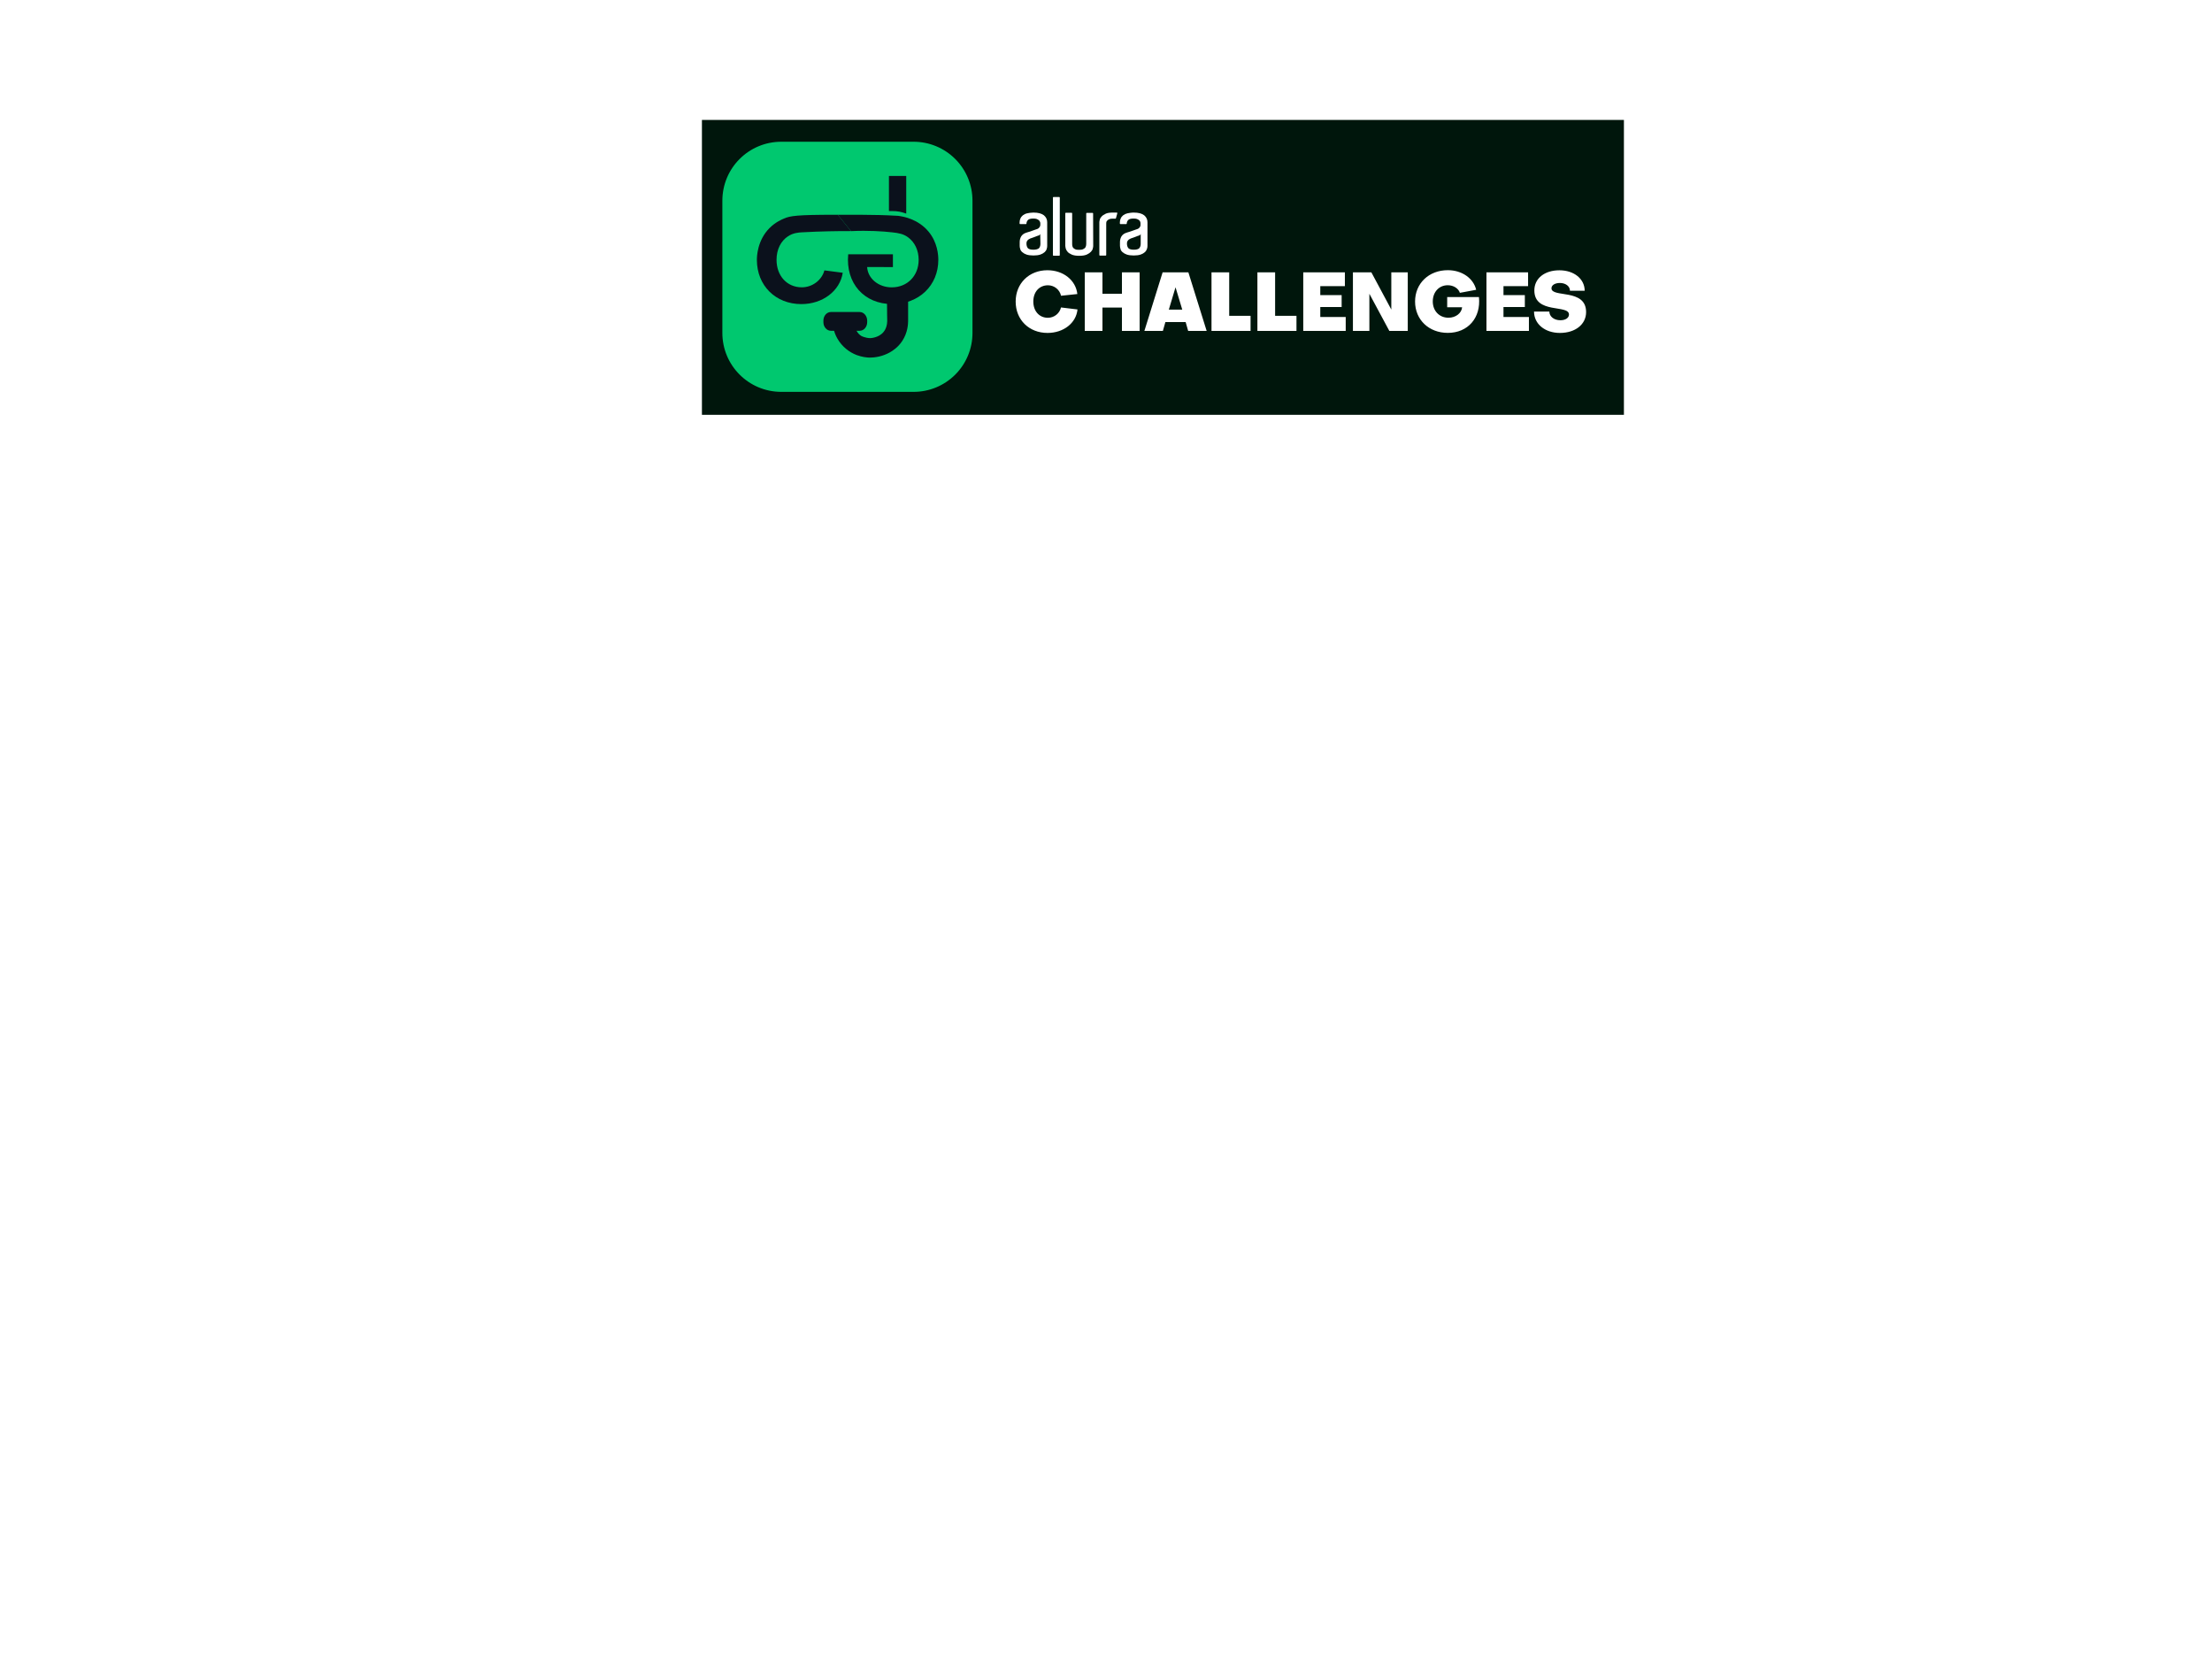
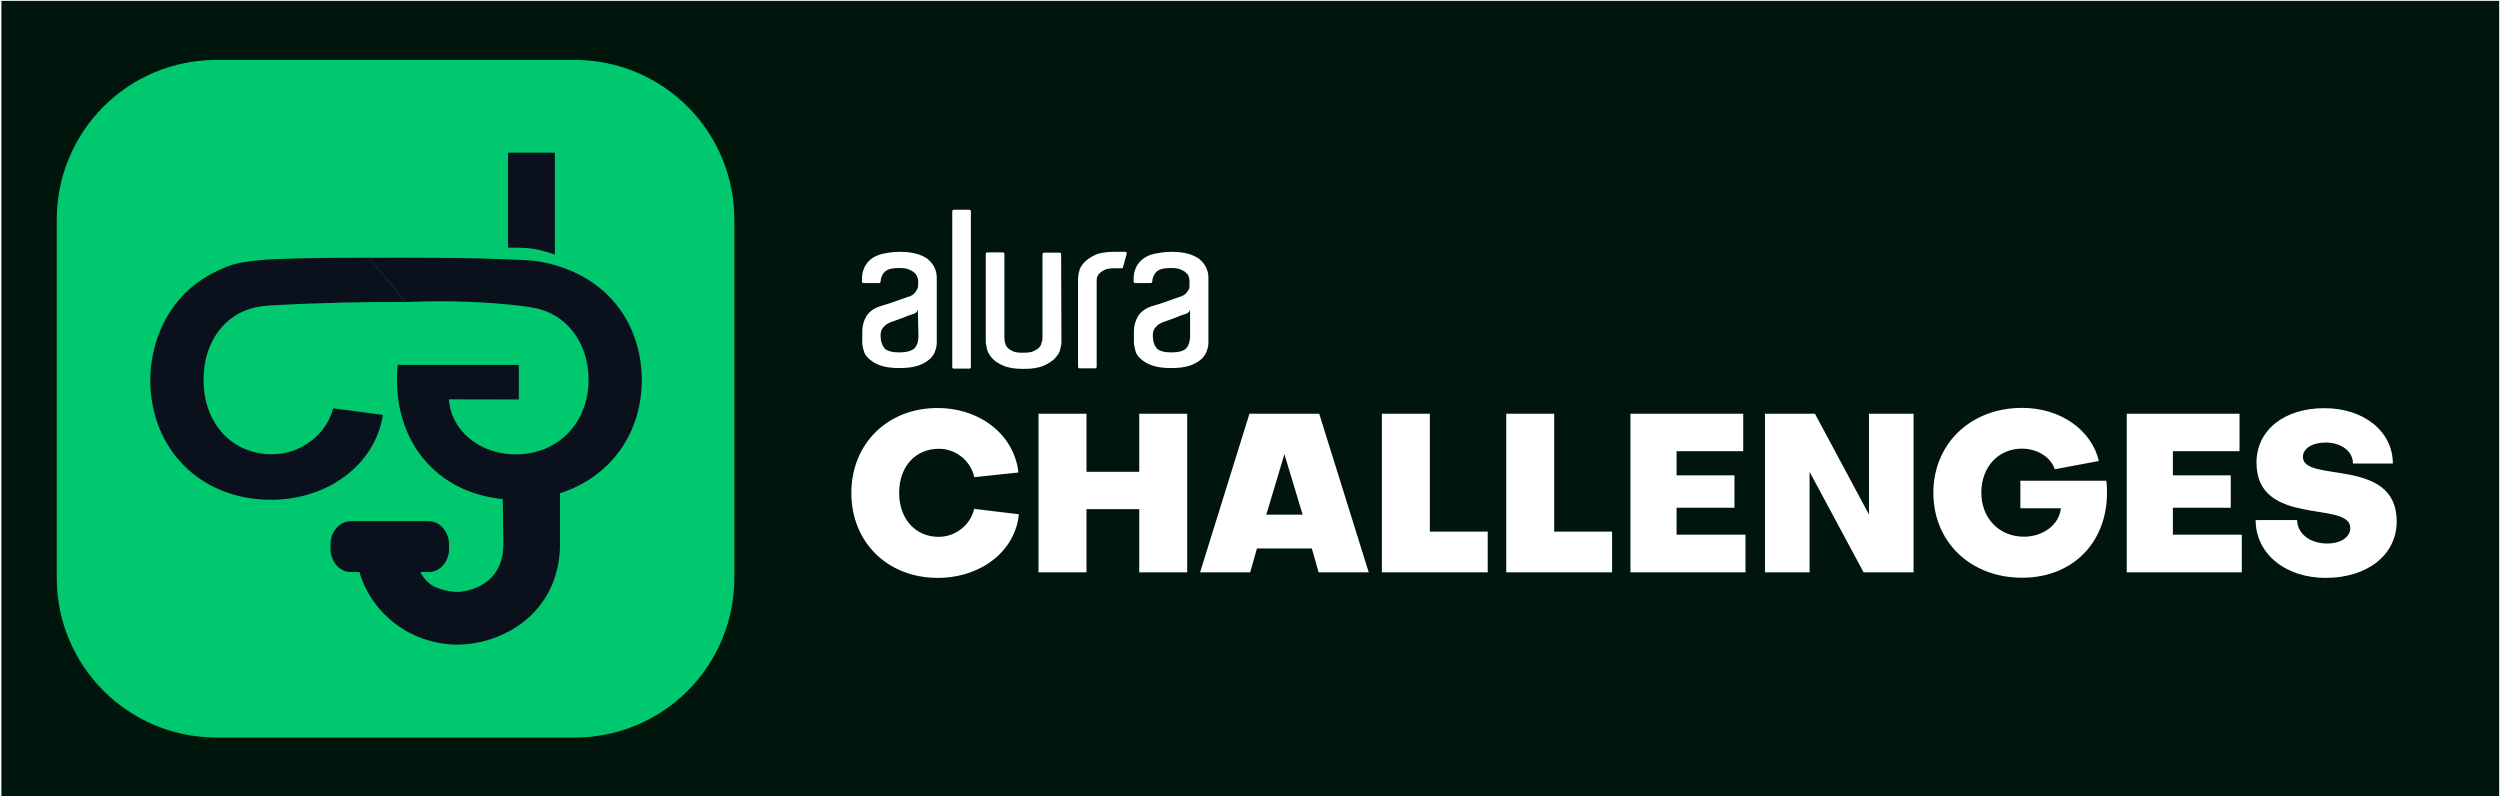
- <svg xmlns="http://www.w3.org/2000/svg" version="1.1" width="1920" height="1440" viewBox="0 0 640 480" xml:space="preserve">
+ <svg xmlns="http://www.w3.org/2000/svg" version="1.1" width="267" height="85" viewBox="0 0 267 85" xml:space="preserve">
  <defs>
</defs>
-   <g transform="matrix(1 0 0 1 336.47 77.36)">
+   <g transform="matrix(1 0 0 1 133.53 42.75)">
    <g style="">
      <g transform="matrix(2.47 0 0 0.79 0 0)">
        <polygon style="stroke: rgb(0,22,12); stroke-width: 8; stroke-dasharray: none; stroke-linecap: butt; stroke-dashoffset: 0; stroke-linejoin: miter; stroke-miterlimit: 4; fill: rgb(0,22,12); fill-rule: nonzero; opacity: 1;" points="-50,-50 -50,50 50,50 50,-50 " />
      </g>
      <g transform="matrix(1 0 0 1 -0.97 1.65)">
        <g style="">
          <g transform="matrix(1 0 0 1 -90.32 -1.82)">
            <path style="stroke: none; stroke-width: 1; stroke-dasharray: none; stroke-linecap: butt; stroke-dashoffset: 0; stroke-linejoin: miter; stroke-miterlimit: 4; fill: rgb(0,200,111); fill-rule: nonzero; opacity: 1;" transform=" translate(-36.18, -36.18)" d="M 17.067 0 h 38.235 a 17.037 17.037 0 0 1 17.066 17.063 v 38.242 a 17.027 17.027 0 0 1 -17.066 17.063 H 17.067 C 7.629 72.368 0 64.744 0 55.305 V 17.079 C 0 7.624 7.614 0 17.067 0 z" stroke-linecap="round" />
          </g>
          <g transform="matrix(1 0 0 1 -102.9 -3.95)">
            <path style="stroke: none; stroke-width: 1; stroke-dasharray: none; stroke-linecap: butt; stroke-dashoffset: 0; stroke-linejoin: miter; stroke-miterlimit: 4; fill: rgb(11,17,28); fill-rule: nonzero; opacity: 1;" transform=" translate(-23.6, -34.04)" d="M 34.834 37.898 c -0.82 5.278 -5.824 9.068 -11.983 9.068 c -7.447 0 -12.862 -5.368 -12.862 -12.797 c 0 -0.917 0.091 -5.654 3.701 -9.248 c 1.638 -1.625 3.338 -2.361 4.126 -2.707 c 1.835 -0.782 3.7 -1.098 14.94 -1.098 h 0.637 c 1.274 1.58 2.548 3.158 3.822 4.722 c -3.7 -0.015 -8.782 0.06 -14.227 0.361 c -1.001 0.06 -2.503 0.165 -3.99 1.143 c -2.062 1.353 -3.32 3.79 -3.32 6.812 c 0 4.662 3.048 7.955 7.31 7.955 c 3.049 0 5.794 -2.075 6.537 -4.902 l 5.309 0.691 z" stroke-linecap="round" />
          </g>
          <g transform="matrix(1 0 0 1 -78.56 -9.56)">
            <path style="stroke: none; stroke-width: 1; stroke-dasharray: none; stroke-linecap: butt; stroke-dashoffset: 0; stroke-linejoin: miter; stroke-miterlimit: 4; fill: rgb(11,17,28); fill-rule: nonzero; opacity: 1;" transform=" translate(-47.94, -28.45)" d="M 41.887 36.259 c 0.197 3.323 3.291 5.88 7.113 5.88 c 4.536 0 7.797 -3.354 7.797 -7.955 c 0 -2.797 -1.153 -5.113 -3.05 -6.511 c -1.38 -1.023 -2.805 -1.248 -4.565 -1.444 c -2.836 -0.316 -6.886 -0.586 -11.967 -0.36 c -1.274 -1.581 -2.547 -3.16 -3.822 -4.723 a 376.08 376.08 0 0 1 7.16 0 c 4.155 0.03 6.248 0.106 7.31 0.15 c 1.805 0.076 2.7 0.121 3.018 0.151 c 1.198 0.166 5.658 0.797 8.797 4.587 c 2.564 3.097 2.806 6.706 2.806 8.15 c 0 7.414 -5.581 12.797 -13.347 12.797 c -8.13 0 -13.514 -6.045 -12.726 -14.406 h 12.938 v 3.7 l -7.462 -0.016 z M 53.202 20.8 c -0.303 -0.105 -0.713 -0.24 -1.213 -0.376 c -0.273 -0.075 -0.486 -0.135 -0.759 -0.18 c -0.758 -0.15 -1.365 -0.165 -2.123 -0.18 c -0.228 0 -0.531 -0.016 -0.91 0 V 9.913 h 5.005 v 10.886 z" stroke-linecap="round" />
          </g>
          <g transform="matrix(1 0 0 1 -83.57 16.39)">
            <path style="stroke: rgb(11,17,28); stroke-width: 2; stroke-dasharray: none; stroke-linecap: butt; stroke-dashoffset: 0; stroke-linejoin: miter; stroke-miterlimit: 4; fill: rgb(11,17,28); fill-rule: nonzero; opacity: 1;" transform=" translate(-42.93, -54.4)" d="M 37.458 53.785 c 0.076 0.376 0.47 2.226 2.29 3.309 c 0 0 1.35 0.722 3.049 0.737 c 0.197 0 2.79 -0.09 4.49 -2 c 1.289 -1.46 1.38 -3.188 1.41 -3.91 c 0.015 -0.196 0 -0.21 -0.03 -2.06 c -0.015 -0.948 -0.03 -1.715 -0.03 -2.226 c 0.637 0.06 1.41 0.075 2.305 0 c 0.698 -0.06 1.32 -0.18 1.805 -0.3 v 4.571 c -0.015 0.752 -0.091 3.022 -1.547 5.218 c -1.077 1.639 -2.518 2.571 -3.322 3.007 a 10.865 10.865 0 0 1 -5.49 1.324 c -0.501 -0.03 -1.73 -0.12 -3.17 -0.662 a 9.876 9.876 0 0 1 -2.746 -1.594 a 9.9 9.9 0 0 1 -2.305 -2.707 a 8.726 8.726 0 0 1 -1.047 -2.767 c 1.441 0.015 2.882 0.045 4.338 0.06 z" stroke-linecap="round" />
          </g>
          <g transform="matrix(1 0 0 1 -90.93 13.98)">
            <path style="stroke: none; stroke-width: 1; stroke-dasharray: none; stroke-linecap: butt; stroke-dashoffset: 0; stroke-linejoin: miter; stroke-miterlimit: 4; fill: rgb(11,17,28); fill-rule: nonzero; opacity: 1;" transform=" translate(-35.57, -51.99)" d="M 39.733 49.274 h -8.327 c -1.198 0 -2.169 1.113 -2.169 2.481 v 0.467 c 0 1.368 0.97 2.48 2.17 2.48 h 8.326 c 1.198 0 2.17 -1.112 2.17 -2.48 v -0.468 c -0.016 -1.368 -0.987 -2.48 -2.17 -2.48 z" stroke-linecap="round" />
          </g>
          <g transform="matrix(1 0 0 1 41.91 18.21)">
            <path style="stroke: none; stroke-width: 1; stroke-dasharray: none; stroke-linecap: butt; stroke-dashoffset: 0; stroke-linejoin: miter; stroke-miterlimit: 4; fill: none; fill-rule: evenodd; opacity: 1;" transform=" translate(-168.41, -56.21)" d="M 83.951 37.071 h 168.928 v 38.282 H 83.951 z" stroke-linecap="round" />
          </g>
          <g transform="matrix(1 0 0 1 40.89 8.24)">
            <path style="stroke: none; stroke-width: 1; stroke-dasharray: none; stroke-linecap: butt; stroke-dashoffset: 0; stroke-linejoin: miter; stroke-miterlimit: 4; fill: rgb(255,255,255); fill-rule: nonzero; opacity: 1;" transform=" translate(-167.4, -46.24)" d="M 102.763 48.522 c -0.377 3.929 -4.034 6.795 -8.673 6.795 c -5.349 0 -9.217 -3.807 -9.217 -9.07 c 0 -5.248 3.868 -9.07 9.187 -9.07 c 4.593 0 8.22 2.882 8.658 6.886 l -4.714 0.5 a 3.875 3.875 0 0 0 -3.778 -3.033 c -2.523 0 -4.246 1.911 -4.246 4.702 c 0 2.79 1.738 4.702 4.216 4.702 c 1.813 0 3.4 -1.259 3.793 -2.988 l 4.774 0.576 z m 2.101 6.204 V 37.784 h 5.122 v 6.203 h 5.636 v -6.203 h 5.122 v 16.942 h -5.122 v -6.75 h -5.636 v 6.75 h -5.122 z m 35.266 0 h -5.349 l -0.725 -2.548 h -5.863 l -0.725 2.548 h -5.35 l 5.274 -16.942 h 7.45 l 5.288 16.942 z m -10.94 -6.158 h 3.884 l -1.95 -6.461 l -1.934 6.46 z m 12.345 6.158 V 37.784 h 5.122 v 12.589 h 6.18 v 4.353 h -11.302 z m 13.282 0 V 37.784 h 5.122 v 12.589 h 6.18 v 4.353 h -11.302 z m 25.55 -4.02 v 4.02 h -12.284 V 37.784 h 12.043 v 4.004 h -7.117 v 2.579 h 6.18 v 3.458 h -6.18 v 2.881 z m 13.191 -2.153 V 37.784 h 4.76 v 16.942 h -5.334 l -5.772 -10.739 v 10.739 h -4.759 V 37.784 h 5.333 z m 16.168 -0.622 v -2.988 h 9.187 c 0.62 6.006 -3.189 10.359 -9.006 10.359 c -5.485 0 -9.474 -3.807 -9.474 -9.07 c 0 -5.248 3.99 -9.07 9.474 -9.07 c 4.125 0 7.42 2.366 8.205 5.673 l -4.714 0.88 c -0.408 -1.275 -1.844 -2.2 -3.506 -2.2 c -2.523 0 -4.336 1.957 -4.336 4.702 c 0 2.715 1.888 4.702 4.548 4.702 c 2.07 0 3.792 -1.305 3.943 -3.034 h -4.321 v 0.046 z m 23.647 2.775 v 4.02 h -12.285 V 37.784 h 12.043 v 4.004 h -7.117 v 2.579 h 6.18 v 3.458 h -6.18 v 2.881 z m 1.48 -1.562 h 4.428 c 0.03 1.441 1.36 2.503 3.203 2.503 c 1.51 0 2.478 -0.713 2.478 -1.654 c 0 -2.987 -10.018 -0.045 -10.018 -6.976 c 0 -3.504 2.992 -5.824 7.238 -5.824 s 7.313 2.487 7.328 5.915 h -4.261 c 0 -1.305 -1.254 -2.245 -2.916 -2.245 c -1.436 0 -2.433 0.637 -2.433 1.532 c 0 2.836 10.018 -0.046 10.018 6.886 c 0 3.579 -3.128 6.036 -7.585 6.036 c -4.337 0 -7.48 -2.609 -7.48 -6.173 z" stroke-linecap="round" />
          </g>
          <g transform="matrix(1 0 0 1 -22 -13.5)">
            <path style="stroke: none; stroke-width: 1; stroke-dasharray: none; stroke-linecap: butt; stroke-dashoffset: 0; stroke-linejoin: miter; stroke-miterlimit: 4; fill: rgb(255,255,255); fill-rule: evenodd; opacity: 1;" transform=" translate(-104.5, -24.5)" d="M 121.041 26.655 a 0.602 0.602 0 0 1 -0.245 0.364 a 0.942 0.942 0 0 1 -0.367 0.152 c -0.245 0.091 -0.52 0.152 -0.735 0.273 c -0.275 0.122 -0.52 0.183 -0.734 0.274 c -0.276 0.121 -0.551 0.182 -0.796 0.273 a 4.76 4.76 0 0 0 -0.55 0.303 a 1.957 1.957 0 0 0 -0.399 0.456 c -0.122 0.182 -0.153 0.425 -0.153 0.728 c 0 0.577 0.153 1.002 0.429 1.336 c 0.275 0.273 0.795 0.425 1.56 0.425 c 0.766 0 1.286 -0.152 1.561 -0.425 c 0.276 -0.304 0.429 -0.729 0.429 -1.275 v -2.884 z m -2.02 -6.162 c 1.377 0 2.356 0.273 3.03 0.789 c 0.642 0.546 0.948 1.214 0.948 2.003 v 6.831 c 0 0.273 -0.03 0.577 -0.153 0.91 a 2.214 2.214 0 0 1 -0.581 0.911 a 3.591 3.591 0 0 1 -1.224 0.698 c -0.52 0.183 -1.194 0.274 -2.02 0.274 c -0.826 0 -1.5 -0.091 -2.02 -0.274 a 3.591 3.591 0 0 1 -1.224 -0.698 c -0.306 -0.273 -0.52 -0.577 -0.581 -0.91 c -0.092 -0.365 -0.154 -0.638 -0.154 -0.911 v -1.123 c 0 -0.577 0.154 -1.124 0.429 -1.61 a 2.485 2.485 0 0 1 1.285 -1.001 c 0.276 -0.122 0.582 -0.182 0.949 -0.304 c 0.367 -0.121 0.704 -0.243 1.071 -0.364 s 0.643 -0.243 0.857 -0.304 c 0.245 -0.09 0.398 -0.151 0.46 -0.151 a 0.908 0.908 0 0 1 0.244 -0.122 c 0.092 -0.03 0.184 -0.152 0.306 -0.243 c 0.092 -0.121 0.153 -0.242 0.245 -0.364 c 0.092 -0.152 0.092 -0.303 0.092 -0.516 v -0.425 c 0 -0.152 -0.031 -0.304 -0.092 -0.455 c -0.03 -0.152 -0.153 -0.304 -0.306 -0.425 c -0.153 -0.152 -0.367 -0.243 -0.643 -0.365 c -0.245 -0.09 -0.581 -0.121 -0.98 -0.121 c -0.795 0 -1.285 0.152 -1.56 0.455 a 1.534 1.534 0 0 0 -0.398 1.002 c 0 0.091 -0.092 0.152 -0.153 0.152 h -1.683 c -0.092 0 -0.153 -0.091 -0.153 -0.152 v -0.395 c 0 -0.394 0.092 -0.728 0.245 -1.092 c 0.153 -0.365 0.398 -0.638 0.704 -0.911 a 3.204 3.204 0 0 1 1.254 -0.577 c 0.52 -0.091 1.102 -0.212 1.806 -0.212 z m -27.054 6.162 a 0.598 0.598 0 0 1 -0.245 0.364 a 0.936 0.936 0 0 1 -0.367 0.152 c -0.245 0.091 -0.52 0.152 -0.734 0.273 c -0.276 0.122 -0.52 0.183 -0.735 0.274 c -0.275 0.121 -0.55 0.182 -0.796 0.273 c -0.183 0.09 -0.367 0.182 -0.55 0.303 a 1.954 1.954 0 0 0 -0.398 0.456 c -0.123 0.182 -0.153 0.425 -0.153 0.728 c 0 0.577 0.153 1.002 0.428 1.336 c 0.276 0.273 0.796 0.425 1.561 0.425 c 0.765 0 1.285 -0.152 1.622 -0.425 c 0.275 -0.304 0.428 -0.729 0.428 -1.275 l -0.06 -2.884 z m -1.958 -6.162 c 1.377 0 2.356 0.273 3.03 0.789 c 0.642 0.546 0.948 1.214 0.948 2.003 v 6.831 c 0 0.273 -0.03 0.577 -0.153 0.91 c -0.092 0.365 -0.306 0.638 -0.581 0.911 a 3.587 3.587 0 0 1 -1.225 0.698 c -0.52 0.183 -1.193 0.274 -2.02 0.274 c -0.826 0 -1.499 -0.091 -2.02 -0.274 a 3.586 3.586 0 0 1 -1.223 -0.698 c -0.306 -0.273 -0.52 -0.577 -0.582 -0.91 a 2.705 2.705 0 0 1 -0.153 -0.911 v -1.123 c 0 -0.577 0.153 -1.124 0.429 -1.61 a 2.485 2.485 0 0 1 1.285 -1.001 c 0.275 -0.122 0.581 -0.182 0.949 -0.304 c 0.367 -0.121 0.703 -0.243 1.07 -0.364 c 0.368 -0.121 0.643 -0.243 0.858 -0.304 c 0.244 -0.09 0.397 -0.151 0.459 -0.151 c 0.092 0 0.153 -0.091 0.245 -0.122 c 0.122 -0.03 0.183 -0.152 0.306 -0.243 c 0.122 -0.121 0.153 -0.242 0.244 -0.364 c 0.092 -0.152 0.123 -0.303 0.123 -0.516 v -0.425 a 0.838 0.838 0 0 0 -0.123 -0.455 c -0.03 -0.152 -0.153 -0.304 -0.306 -0.425 c -0.153 -0.152 -0.367 -0.243 -0.642 -0.365 c -0.245 -0.09 -0.582 -0.121 -0.98 -0.121 c -0.795 0 -1.285 0.152 -1.56 0.455 a 1.534 1.534 0 0 0 -0.398 1.002 c 0 0.091 -0.092 0.152 -0.153 0.152 h -1.684 c -0.091 0 -0.153 -0.091 -0.153 -0.152 v -0.395 c 0 -0.394 0.092 -0.728 0.245 -1.092 c 0.153 -0.365 0.398 -0.638 0.704 -0.911 c 0.306 -0.243 0.735 -0.455 1.255 -0.577 c 0.459 -0.091 1.102 -0.212 1.806 -0.212 z m 22.983 0 h 1.132 c 0.123 0 0.153 0.121 0.153 0.182 l -0.397 1.457 c 0 0.091 -0.092 0.121 -0.153 0.121 h -0.766 c -0.428 0 -0.734 0.03 -1.01 0.152 c -0.244 0.122 -0.459 0.243 -0.581 0.395 c -0.153 0.152 -0.245 0.303 -0.275 0.455 c -0.031 0.152 -0.031 0.304 -0.031 0.455 v 9.077 c 0 0.091 -0.092 0.152 -0.153 0.152 h -1.683 c -0.092 0 -0.153 -0.091 -0.153 -0.152 v -9.471 c 0 -0.152 0.03 -0.425 0.122 -0.729 c 0.03 -0.303 0.245 -0.637 0.52 -0.94 c 0.276 -0.304 0.674 -0.578 1.194 -0.82 c 0.398 -0.213 1.163 -0.334 2.081 -0.334 z m -5.692 9.228 v 0.425 c 0 0.182 -0.03 0.425 -0.123 0.729 c -0.03 0.303 -0.245 0.637 -0.52 0.94 c -0.275 0.304 -0.673 0.578 -1.194 0.82 c -0.55 0.243 -1.254 0.365 -2.203 0.365 c -0.949 0 -1.683 -0.122 -2.203 -0.365 c -0.551 -0.242 -0.95 -0.516 -1.194 -0.82 a 2.423 2.423 0 0 1 -0.52 -0.94 c -0.03 -0.304 -0.123 -0.547 -0.123 -0.729 v -9.441 c 0 -0.091 0.092 -0.152 0.153 -0.152 h 1.684 c 0.091 0 0.153 0.091 0.153 0.152 V 29.6 c 0 0.303 0.03 0.516 0.091 0.668 c 0.031 0.151 0.123 0.364 0.245 0.455 c 0.123 0.152 0.306 0.273 0.582 0.395 c 0.245 0.121 0.581 0.151 1.07 0.151 c 0.43 0 0.827 -0.03 1.103 -0.151 c 0.275 -0.122 0.459 -0.243 0.581 -0.365 c 0.153 -0.151 0.245 -0.303 0.275 -0.455 c 0.031 -0.152 0.123 -0.304 0.123 -0.698 v -8.865 c 0 -0.09 0.092 -0.151 0.153 -0.151 h 1.683 c 0.092 0 0.153 0.09 0.153 0.151 l 0.03 8.986 z M 95.793 16 h 1.683 c 0.092 0 0.153 0.09 0.153 0.152 v 16.666 c 0 0.09 -0.092 0.151 -0.153 0.151 h -1.683 c -0.092 0 -0.153 -0.09 -0.153 -0.151 V 16.152 c 0 -0.061 0.06 -0.152 0.153 -0.152 z" stroke-linecap="round" />
          </g>
        </g>
      </g>
    </g>
  </g>
</svg>
